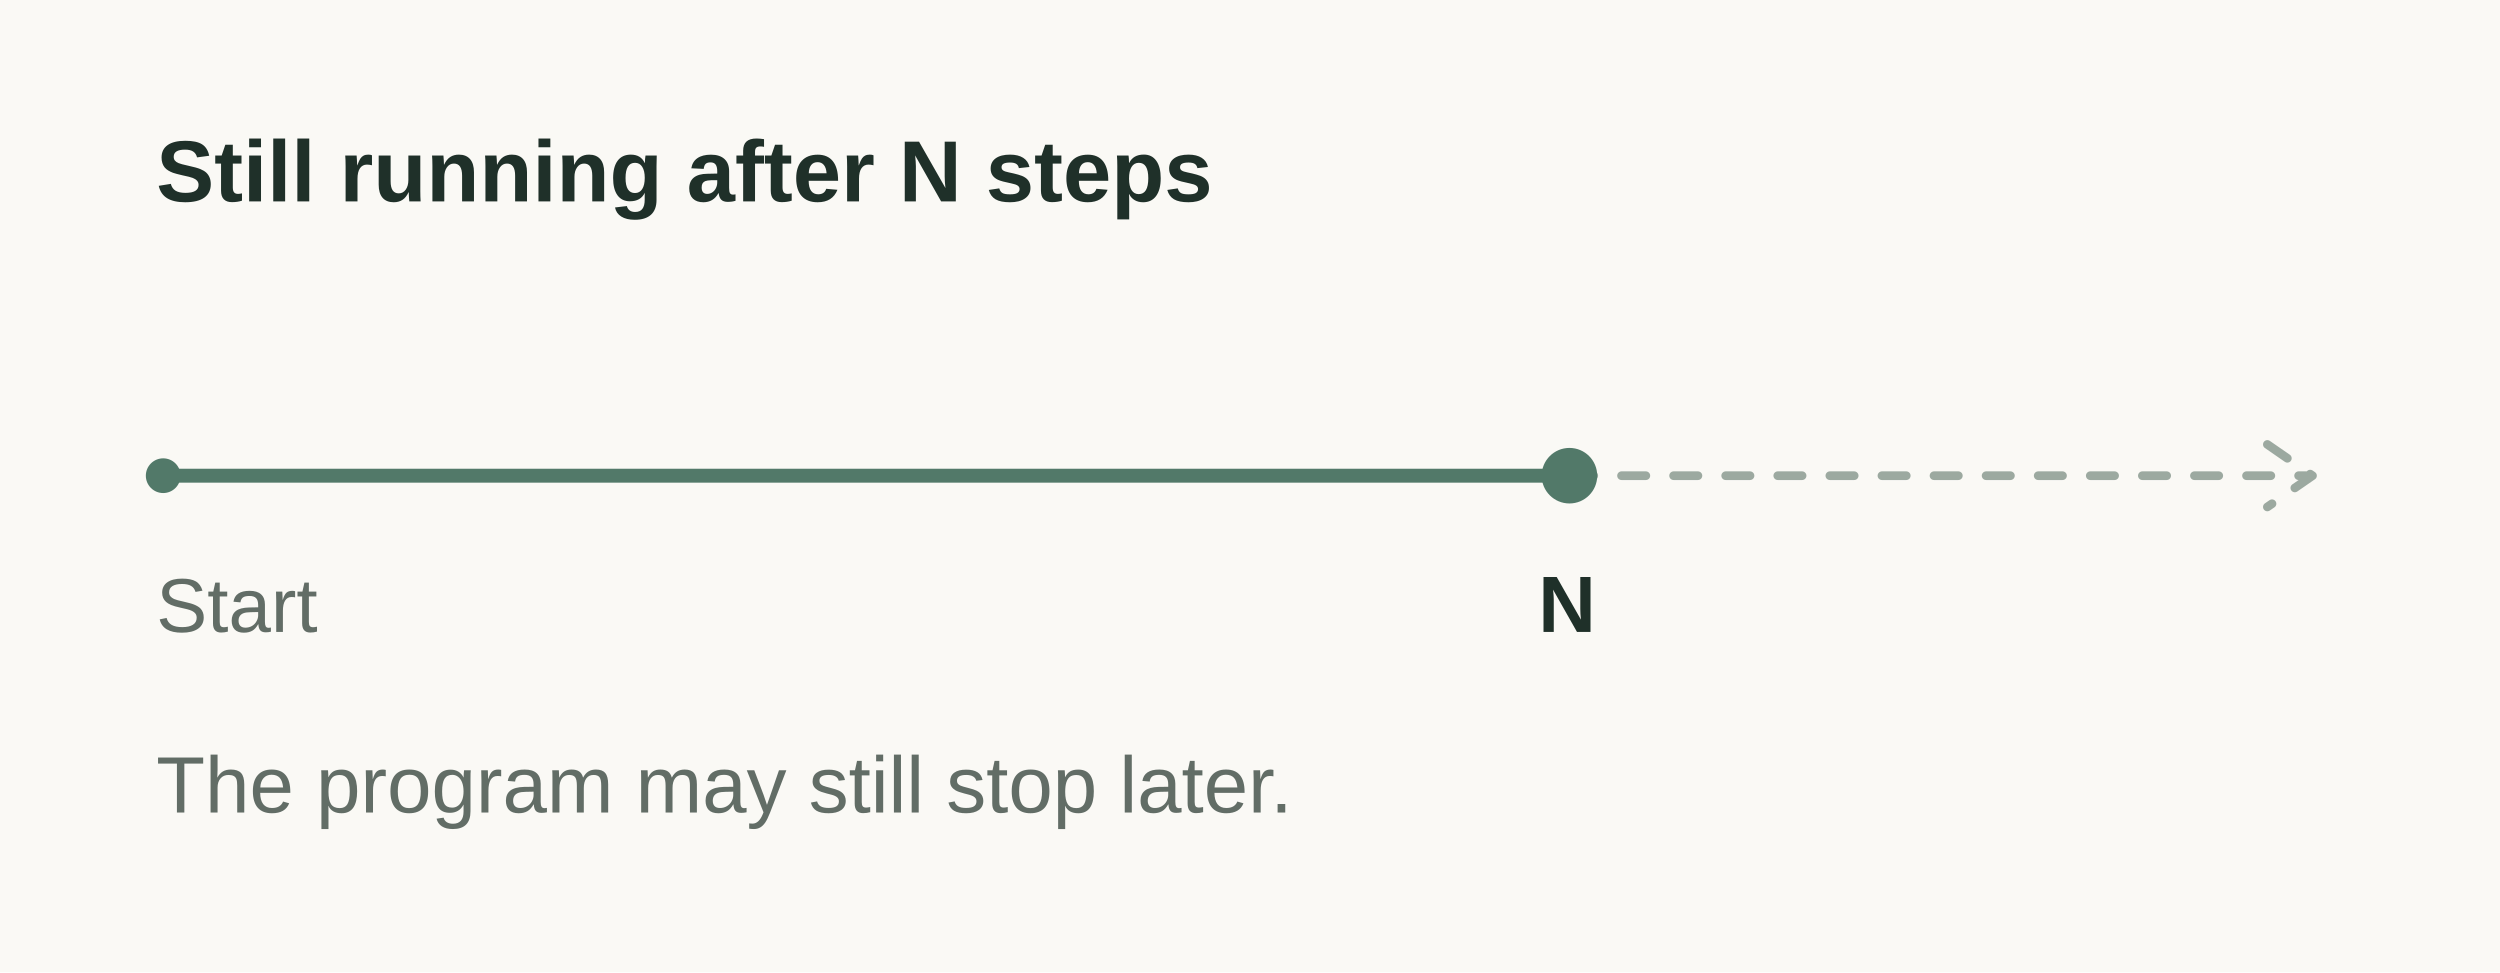
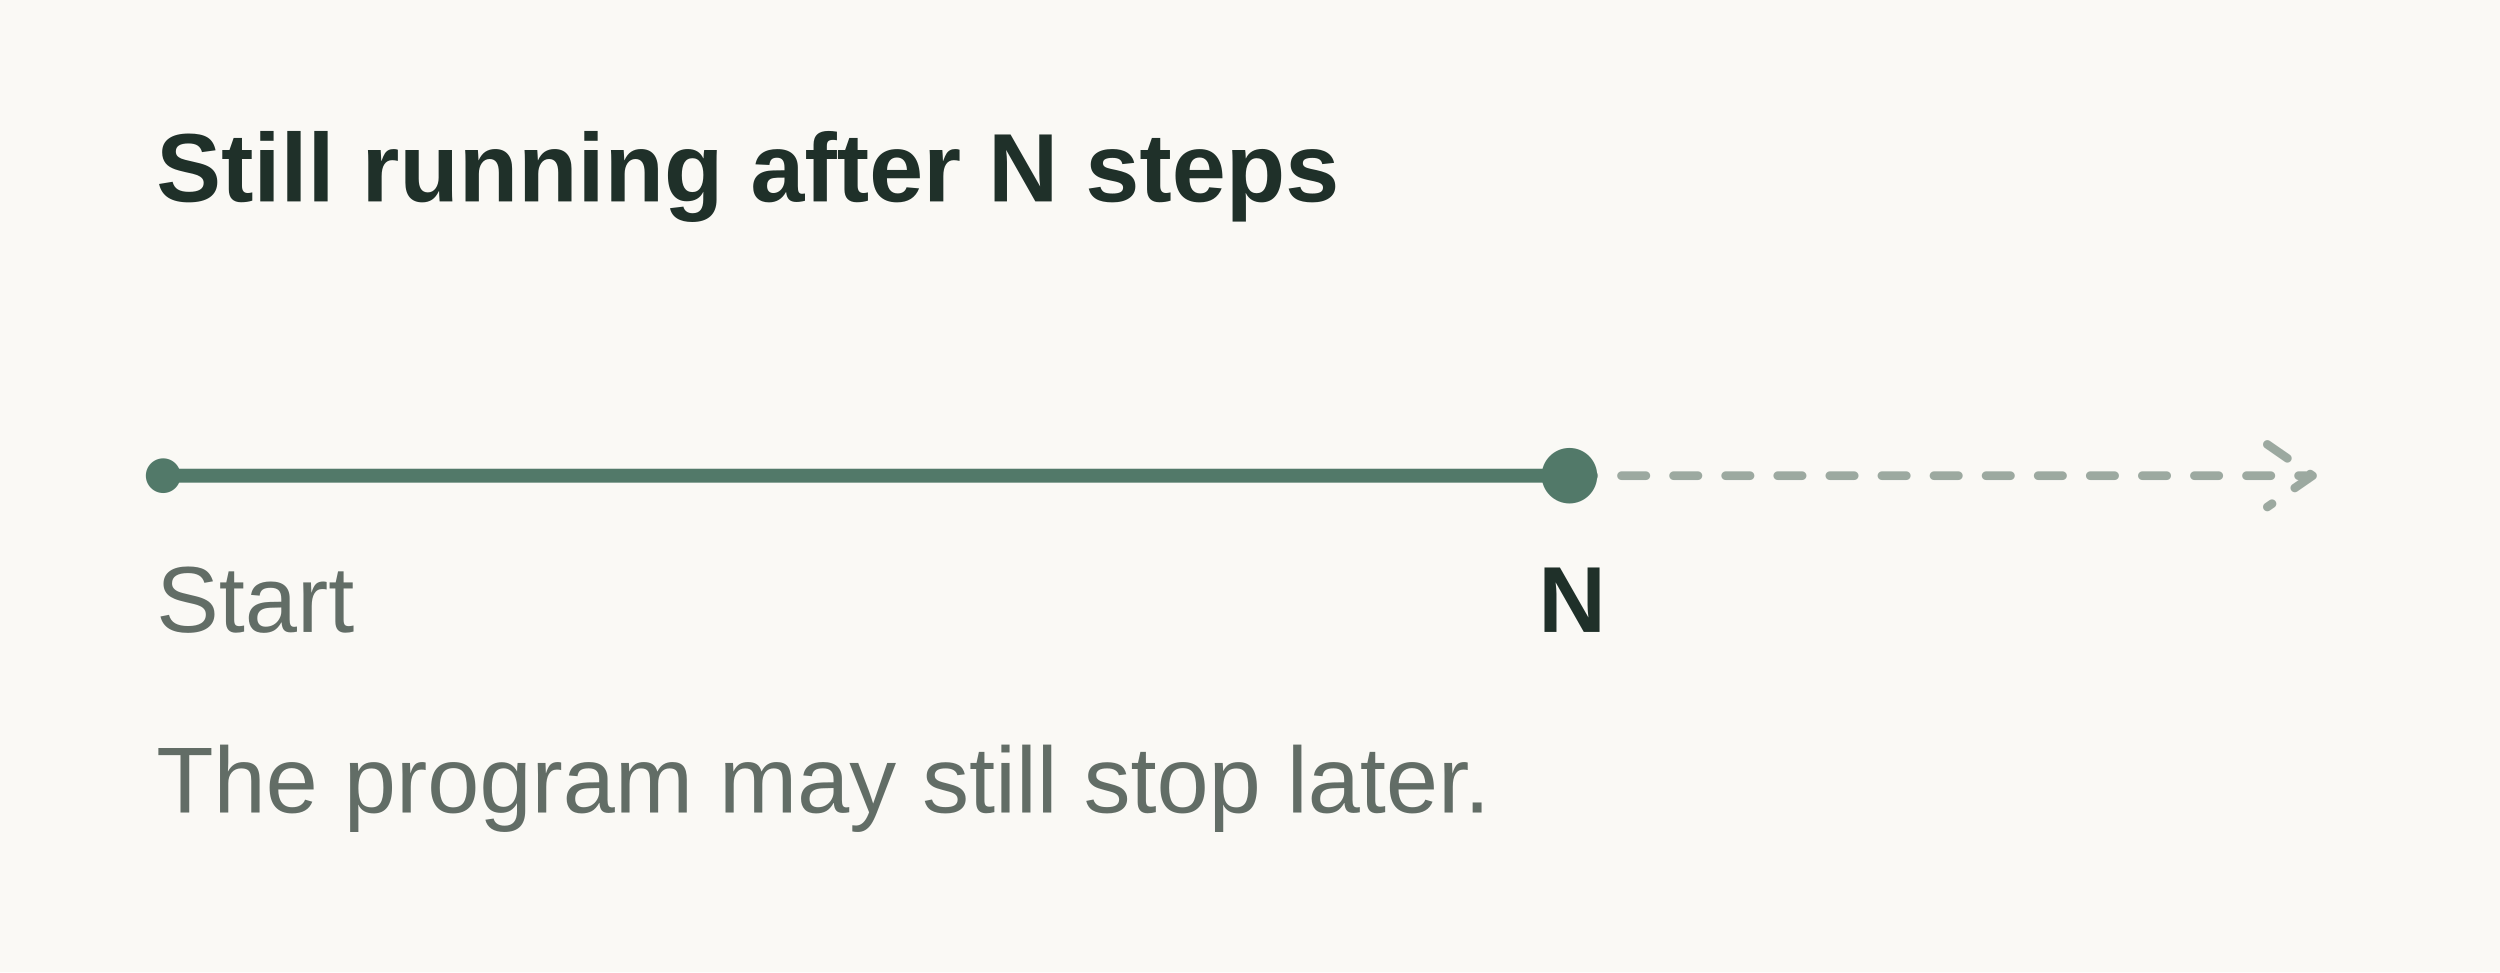
<svg xmlns="http://www.w3.org/2000/svg" width="720" height="280" viewBox="0 0 720 280" role="img" aria-labelledby="title desc">
  <rect width="720" height="280" fill="#faf9f5" />
  <g font-family="Arial, Helvetica, sans-serif">
-     <text x="45" y="58" fill="#1f3029" font-size="25" font-weight="700">Still running after N steps</text>
+     <text x="45" y="58" fill="#1f3029" font-size="28" font-weight="700">Still running after N steps</text>
    <path d="M47 137h405" stroke="#527969" stroke-width="4" stroke-linecap="round" />
    <path d="M452 137h214m-13-9 13 9-13 9" fill="none" stroke="#9ca9a0" stroke-width="2.5" stroke-dasharray="7 8" stroke-linecap="round" stroke-linejoin="round" />
    <circle cx="47" cy="137" r="5" fill="#527969" />
    <circle cx="452" cy="137" r="8" fill="#527969" />
-     <text x="45" y="182" fill="#626d66" font-size="22">Start</text>
-     <text x="443" y="182" fill="#1f3029" font-size="23" font-weight="700">N</text>
-     <text x="45" y="234" fill="#626d66" font-size="23">The program may still stop later.</text>
+     <text x="45" y="182" fill="#626d66" font-size="27">Start</text>
+     <text x="443" y="182" fill="#1f3029" font-size="27" font-weight="700">N</text>
+     <text x="45" y="234" fill="#626d66" font-size="27">The program may still stop later.</text>
  </g>
</svg>
